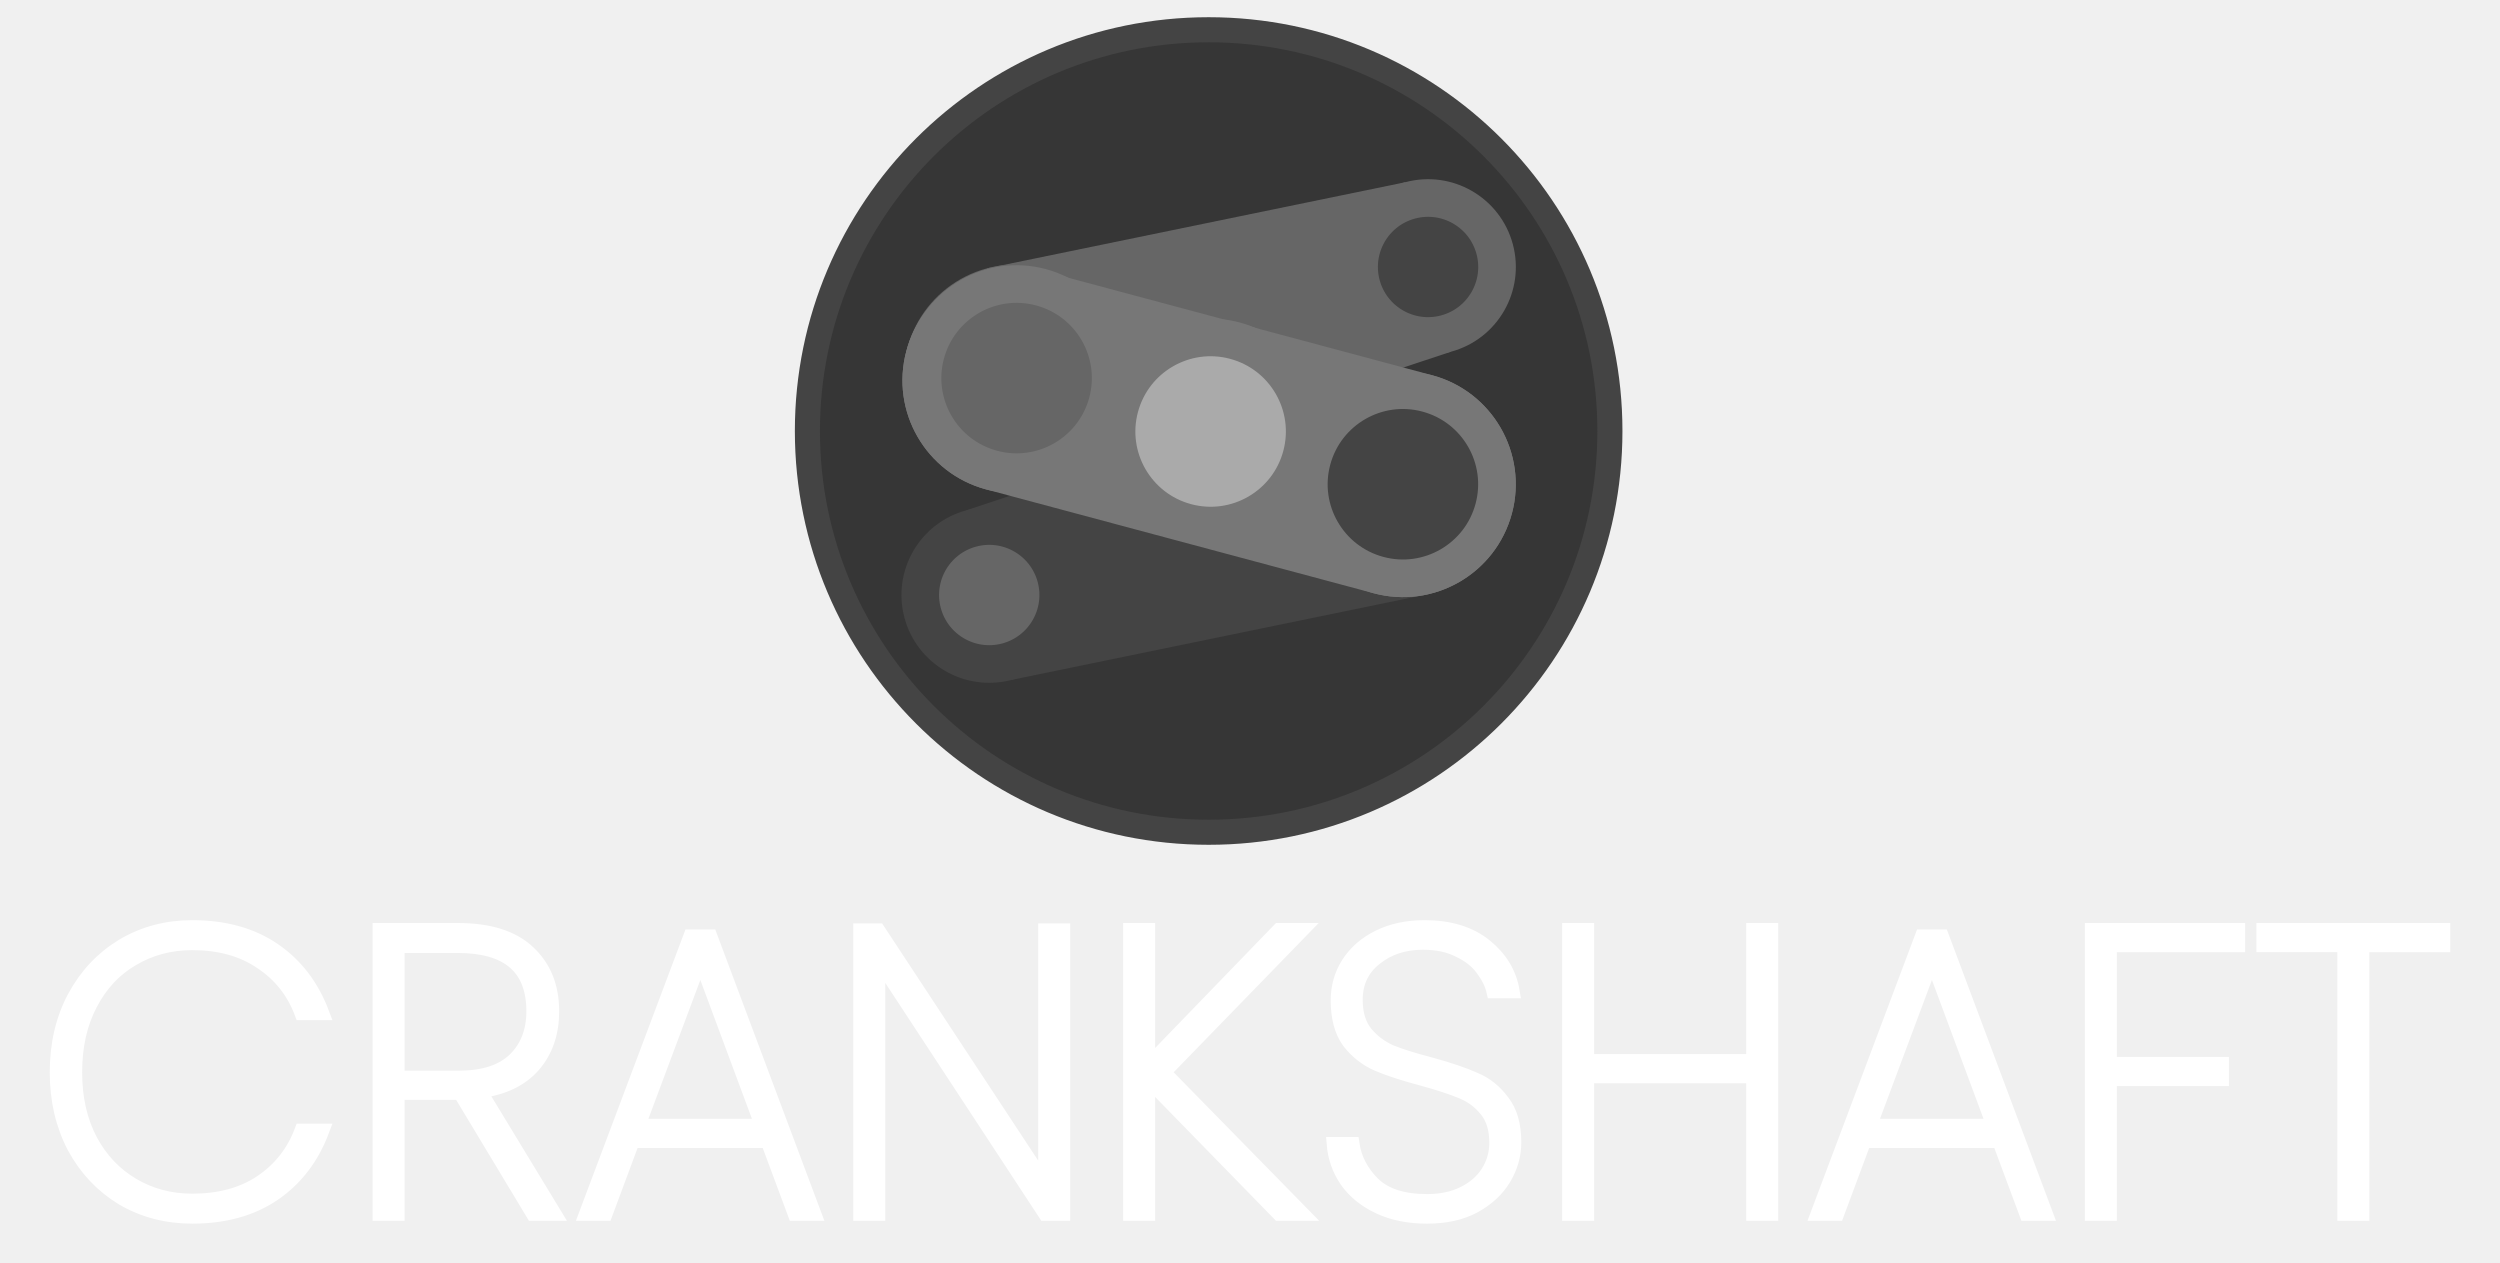
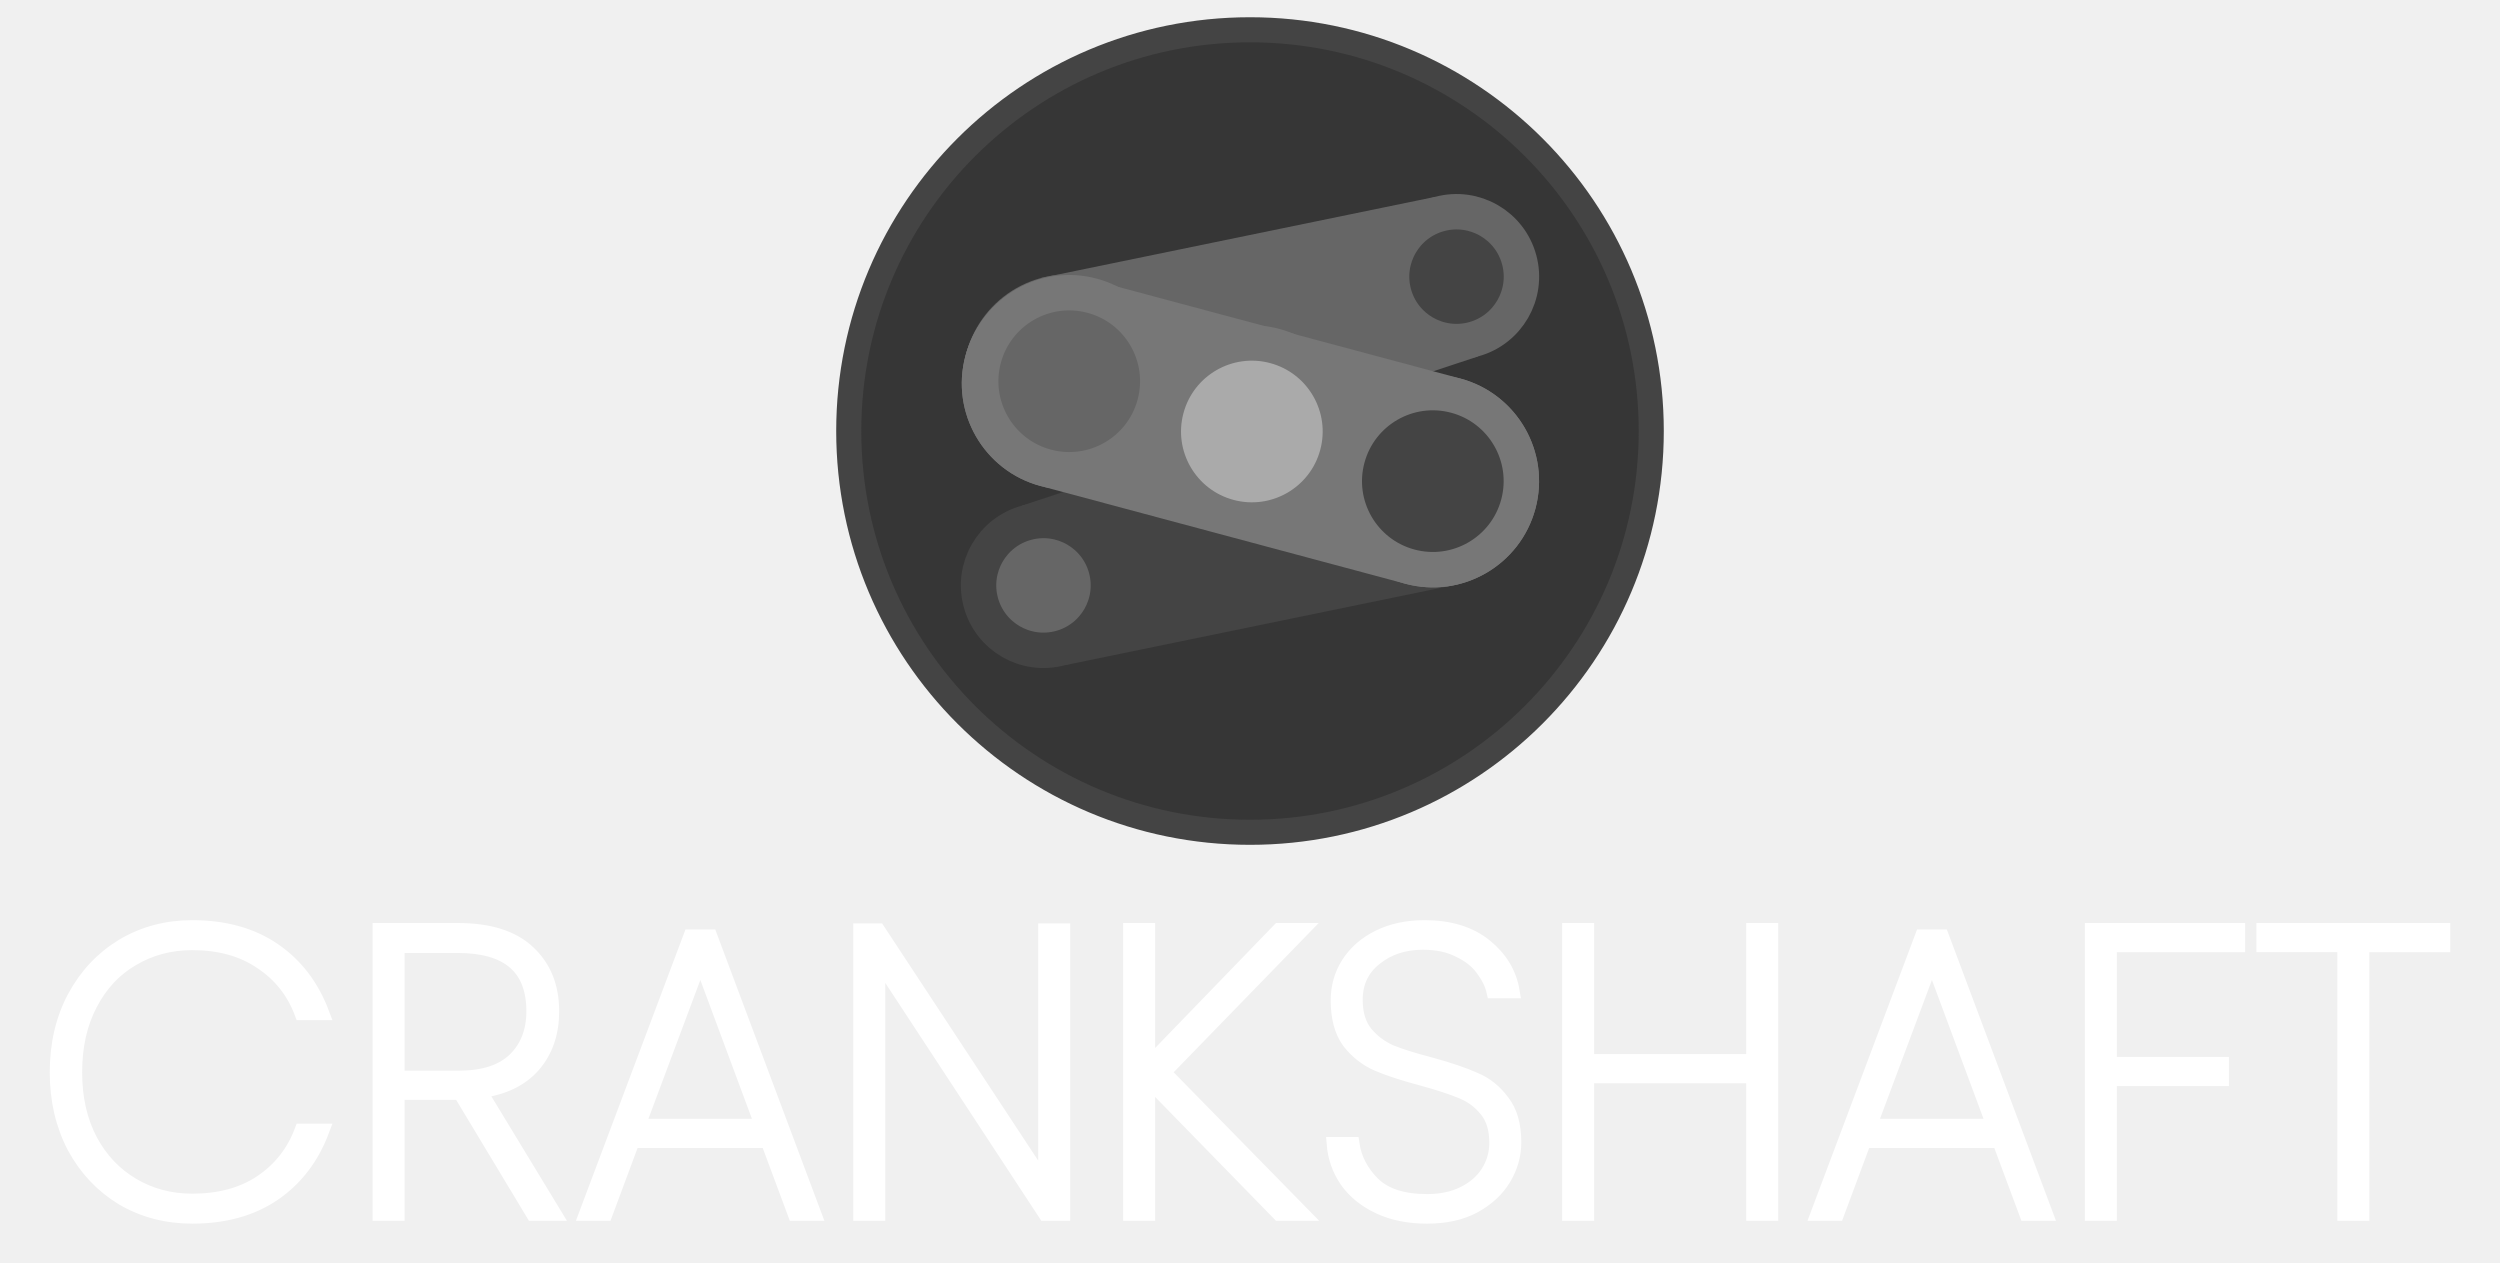
<svg xmlns="http://www.w3.org/2000/svg" width="725" height="366" xml:space="preserve">
  <g style="font-size:117.333px;line-height:1.25;stroke:#fff;stroke-width:4;stroke-miterlimit:4;stroke-dasharray:none;stroke-opacity:1">
    <path d="M31.504 294.97q0-12.202 5.045-21.706 5.163-9.621 14.08-15.019 9.035-5.397 20.182-5.397 14.08 0 23.7 6.57 9.622 6.571 14.08 18.422h-6.1q-3.52-9.387-11.734-14.784-8.096-5.515-19.946-5.515-9.504 0-17.248 4.576-7.744 4.459-12.203 13.024-4.459 8.448-4.459 19.83 0 11.263 4.459 19.711 4.459 8.331 12.203 12.907 7.744 4.576 17.248 4.576 11.85 0 19.946-5.397 8.213-5.515 11.733-14.902h6.102q-4.459 11.851-14.08 18.422-9.622 6.57-23.701 6.57-11.147 0-20.182-5.28-8.917-5.397-14.08-14.901-5.045-9.621-5.045-21.707zm138.101 41.067-21.12-35.083h-18.07v35.083h-5.28v-82.368h22.646q13.728 0 20.533 6.454 6.923 6.453 6.923 17.13 0 9.504-5.398 15.723-5.28 6.101-15.488 7.51l21.59 35.551zm-39.19-39.541h17.6q10.912 0 16.31-5.28 5.397-5.28 5.397-13.963 0-18.89-21.941-18.89h-17.365zm107.243 18.421h-39.072l-7.861 21.12h-5.75l30.272-80.49h5.867l30.154 80.49h-5.749zm-1.643-4.459L218.18 262.47l-17.951 47.99zm87.413 25.579h-5.28l-48.341-73.685v73.685h-5.28v-82.25h5.28l48.341 73.45v-73.45h5.28zm62.539 0L348.068 297.2v38.837h-5.28v-82.368h5.28v39.19l37.899-39.19h6.805l-40.128 41.301 40.245 41.067zm42.943.821q-7.978 0-13.962-2.816t-9.387-7.626q-3.285-4.811-3.755-10.678h5.515q.939 6.454 5.984 11.499 5.163 5.045 15.605 5.045 6.102 0 10.56-2.229 4.576-2.23 7.04-6.101 2.464-3.872 2.464-8.566 0-5.984-2.933-9.504-2.816-3.52-7.157-5.28-4.224-1.76-11.5-3.754-7.978-2.112-12.906-4.224-4.81-2.112-8.213-6.454-3.285-4.458-3.285-12.085 0-5.866 3.05-10.677 3.168-4.928 8.918-7.744 5.749-2.816 13.258-2.816 10.912 0 17.6 5.397 6.688 5.398 7.979 13.259h-5.632q-.704-3.168-3.168-6.453-2.347-3.286-6.805-5.398-4.342-2.23-10.443-2.23-8.213 0-13.845 4.577-5.632 4.459-5.632 11.968 0 5.984 2.933 9.621 2.933 3.52 7.157 5.397 4.342 1.76 11.616 3.638 8.096 2.23 12.79 4.341 4.81 1.995 8.095 6.453 3.403 4.342 3.403 11.851 0 5.515-2.933 10.443-2.934 4.928-8.683 8.096-5.632 3.05-13.728 3.05zm99.85-83.188v82.367h-5.28v-39.893h-48.106v39.893h-5.28v-82.368h5.28v38.016h48.106V253.67zm66.059 61.247h-39.072l-7.861 21.12h-5.75l30.272-80.49h5.867l30.154 80.49h-5.749zm-1.643-4.459-17.834-47.989-17.952 47.99zm70.986-56.788v4.458h-37.194v34.378h32.501v4.46h-32.501v39.071h-5.28v-82.368zm59.488 0v4.458h-23.466v77.909h-5.28v-77.91h-23.467v-4.458z" style="font-family:Poppins;-inkscape-font-specification:'Poppins weight=275';fill:#fff;stroke:#fff;stroke-width:4;stroke-miterlimit:4;stroke-dasharray:none;stroke-opacity:1" transform="translate(-15.077 16)" aria-label="CRANKSHAFT" />
  </g>
-   <g transform="translate(229.6 4.082) scale(.90909)">
-     <circle cx="133" cy="133" fill="#363636" style="stroke:#444;stroke-width:8;stroke-miterlimit:4;stroke-dasharray:none;stroke-opacity:1" r="128" />
-     <g transform="translate(3.164 4.765)">
+   <g transform="translate(0 -46.224)">
+     <circle cx="362.5" cy="171.224" fill="#363636" style="stroke:#444;stroke-width:7.273;stroke-miterlimit:4;stroke-dasharray:none;stroke-opacity:1" r="116.364" />
+     <g transform="matrix(.85566 0 0 .85566 251.404 61.497)">
      <g transform="translate(2.072)">
        <path d="M57.074 76.34 190.51 48.869l14.494 54.092-129.296 42.927z" fill="#666" />
        <circle cx="197.757" cy="75.914" r="22" transform="rotate(-15 197.757 75.914)" fill="#444" stroke="#666" stroke-width="12" />
      </g>
      <circle cx="37.371" cy="125.047" r="30" transform="rotate(-15)" fill="#666" stroke="#666" stroke-width="12" />
      <path d="M200.528 180.131 67.09 207.603l-14.494-54.092 129.296-42.927z" fill="#444" />
      <circle cx="-11.073" cy="-189.893" r="22" transform="rotate(165)" fill="#666" stroke="#444" stroke-width="12" />
      <circle cx="-147.073" cy="-189.893" r="30" transform="rotate(165)" fill="#aaa" stroke="#444" stroke-width="12" />
      <rect x="58.851" y="54.63" width="200" height="72" rx="36" transform="rotate(15)" fill="#777" />
      <circle cx="222.851" cy="90.63" r="30" transform="rotate(15)" fill="#444" stroke="#777" stroke-width="12" />
      <circle cx="94.851" cy="90.63" r="30" transform="rotate(15)" fill="#444" stroke="#777" stroke-width="12" />
      <circle cx="95.057" cy="89.815" r="30" transform="rotate(15)" fill="#666" stroke="#777" stroke-width="12" />
      <circle cx="159.251" cy="90.252" r="30" transform="rotate(15)" fill="#aaa" stroke="#777" stroke-width="12" />
    </g>
  </g>
</svg>
